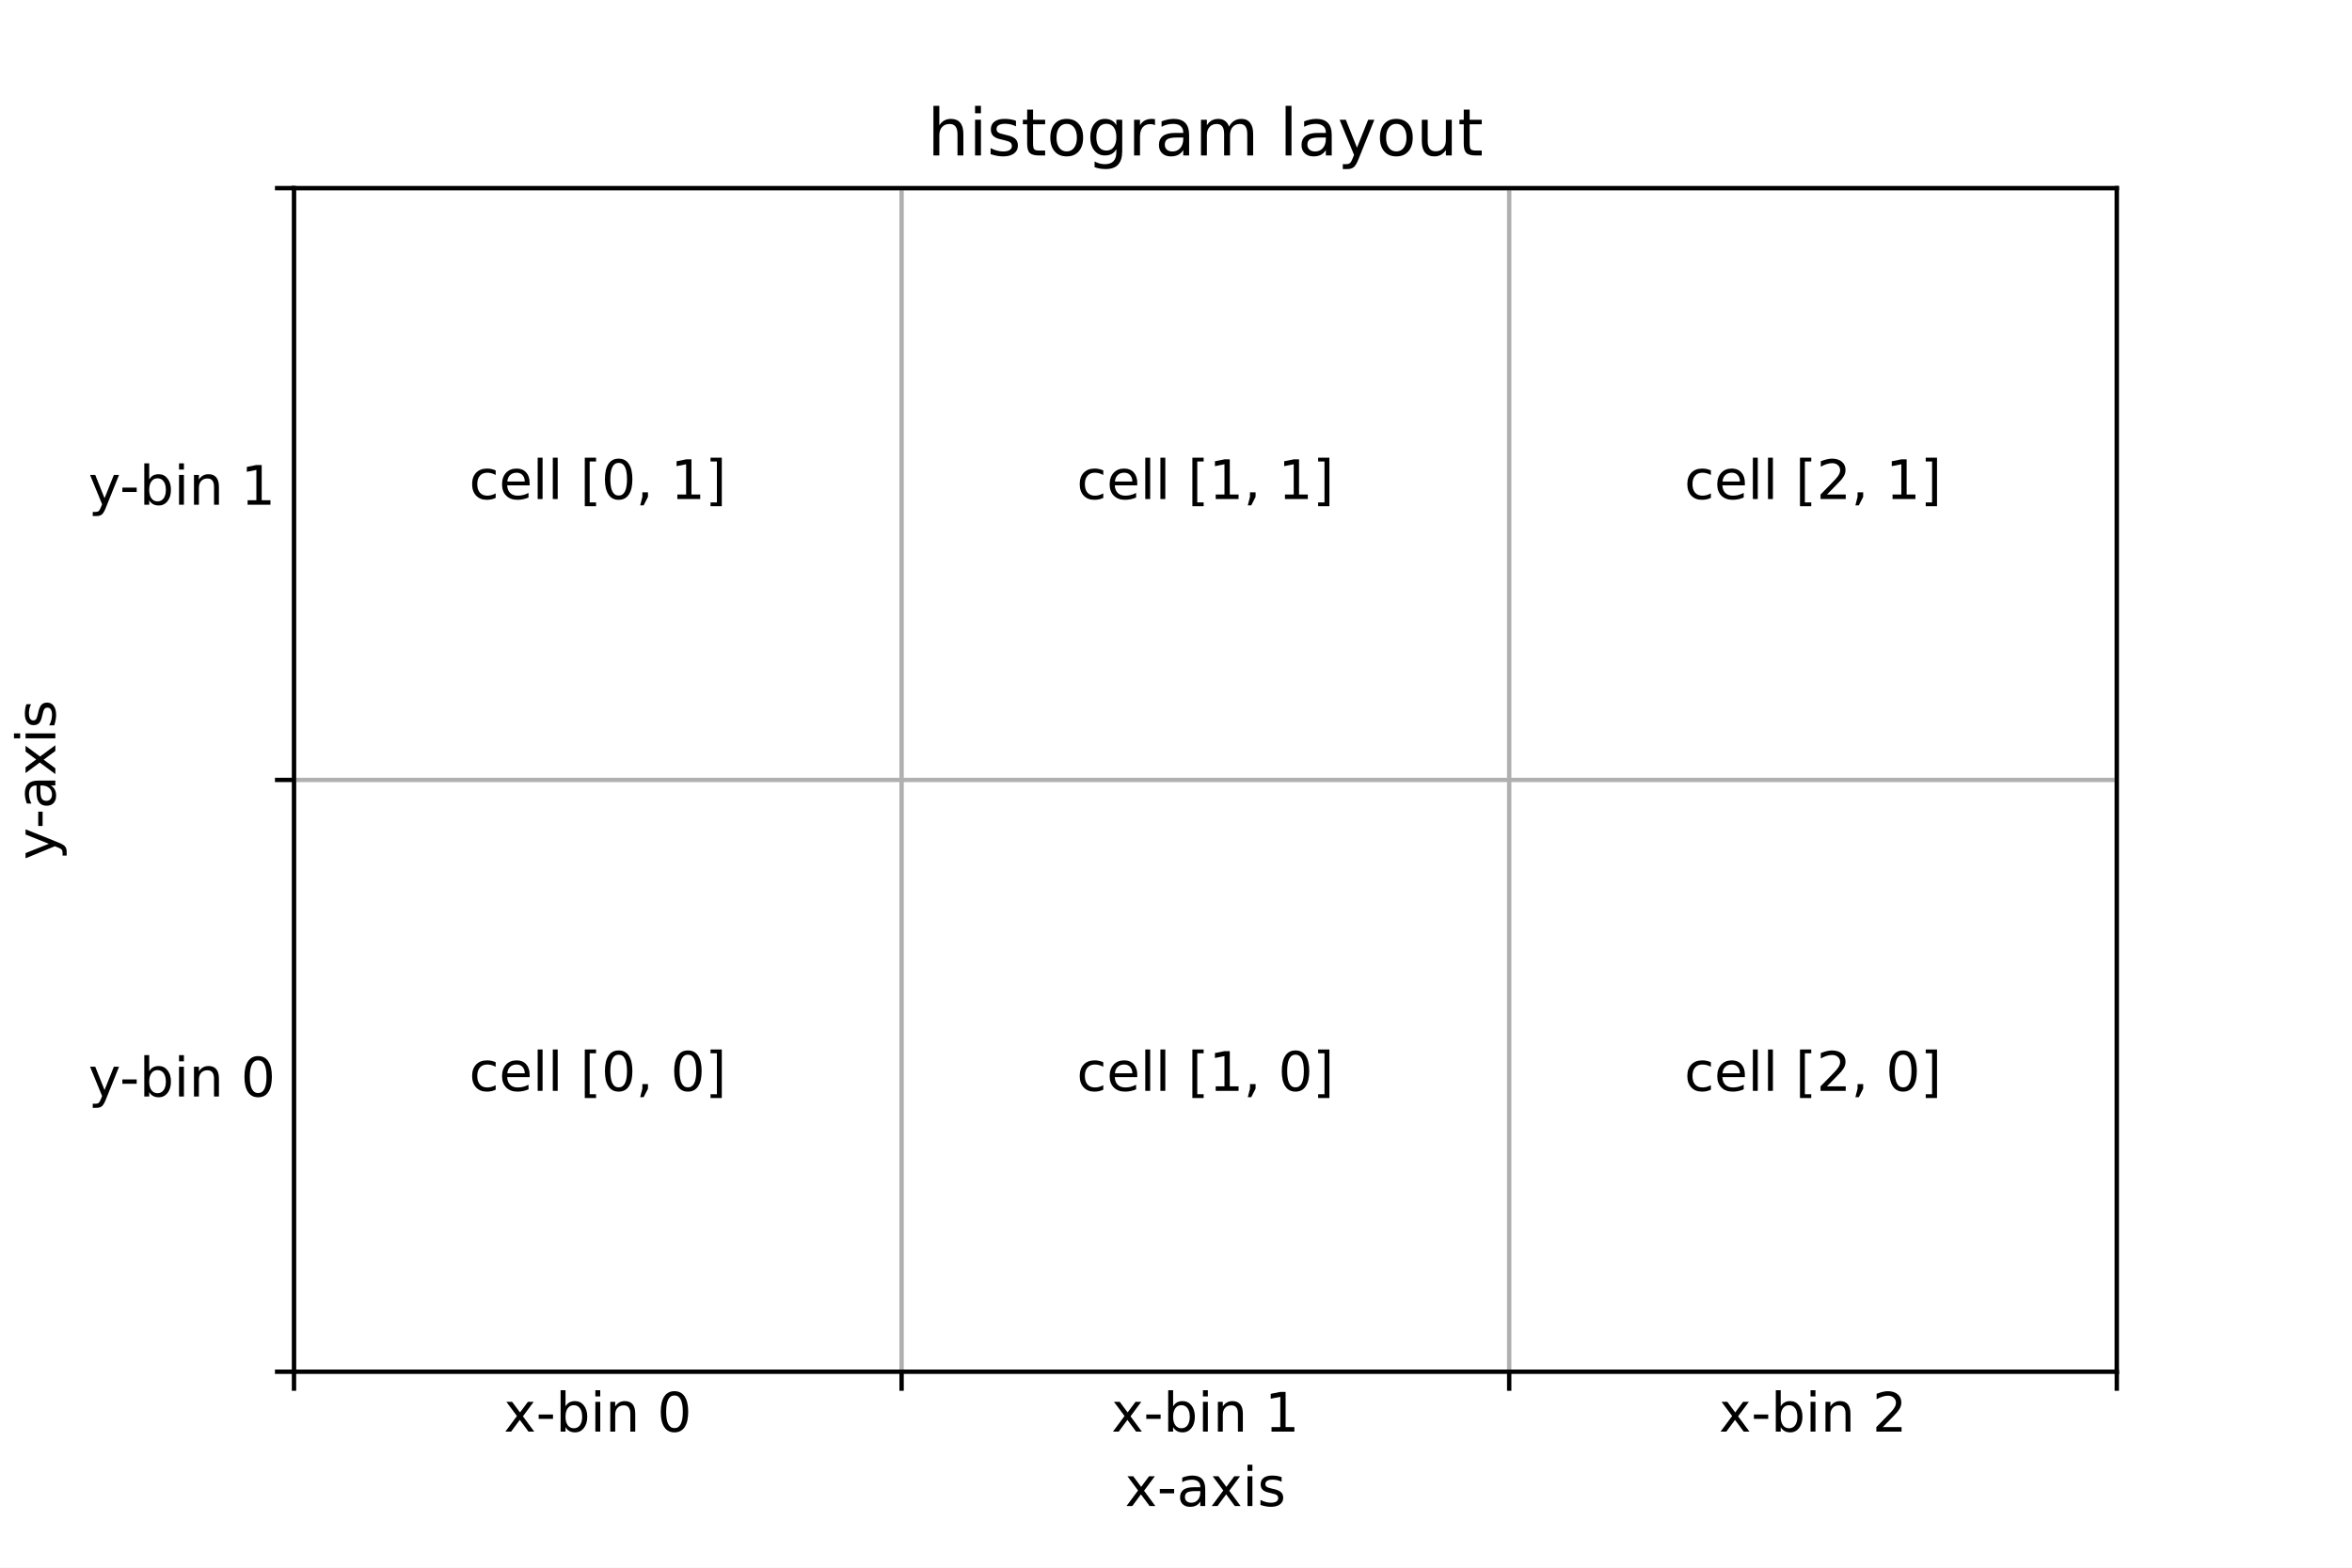
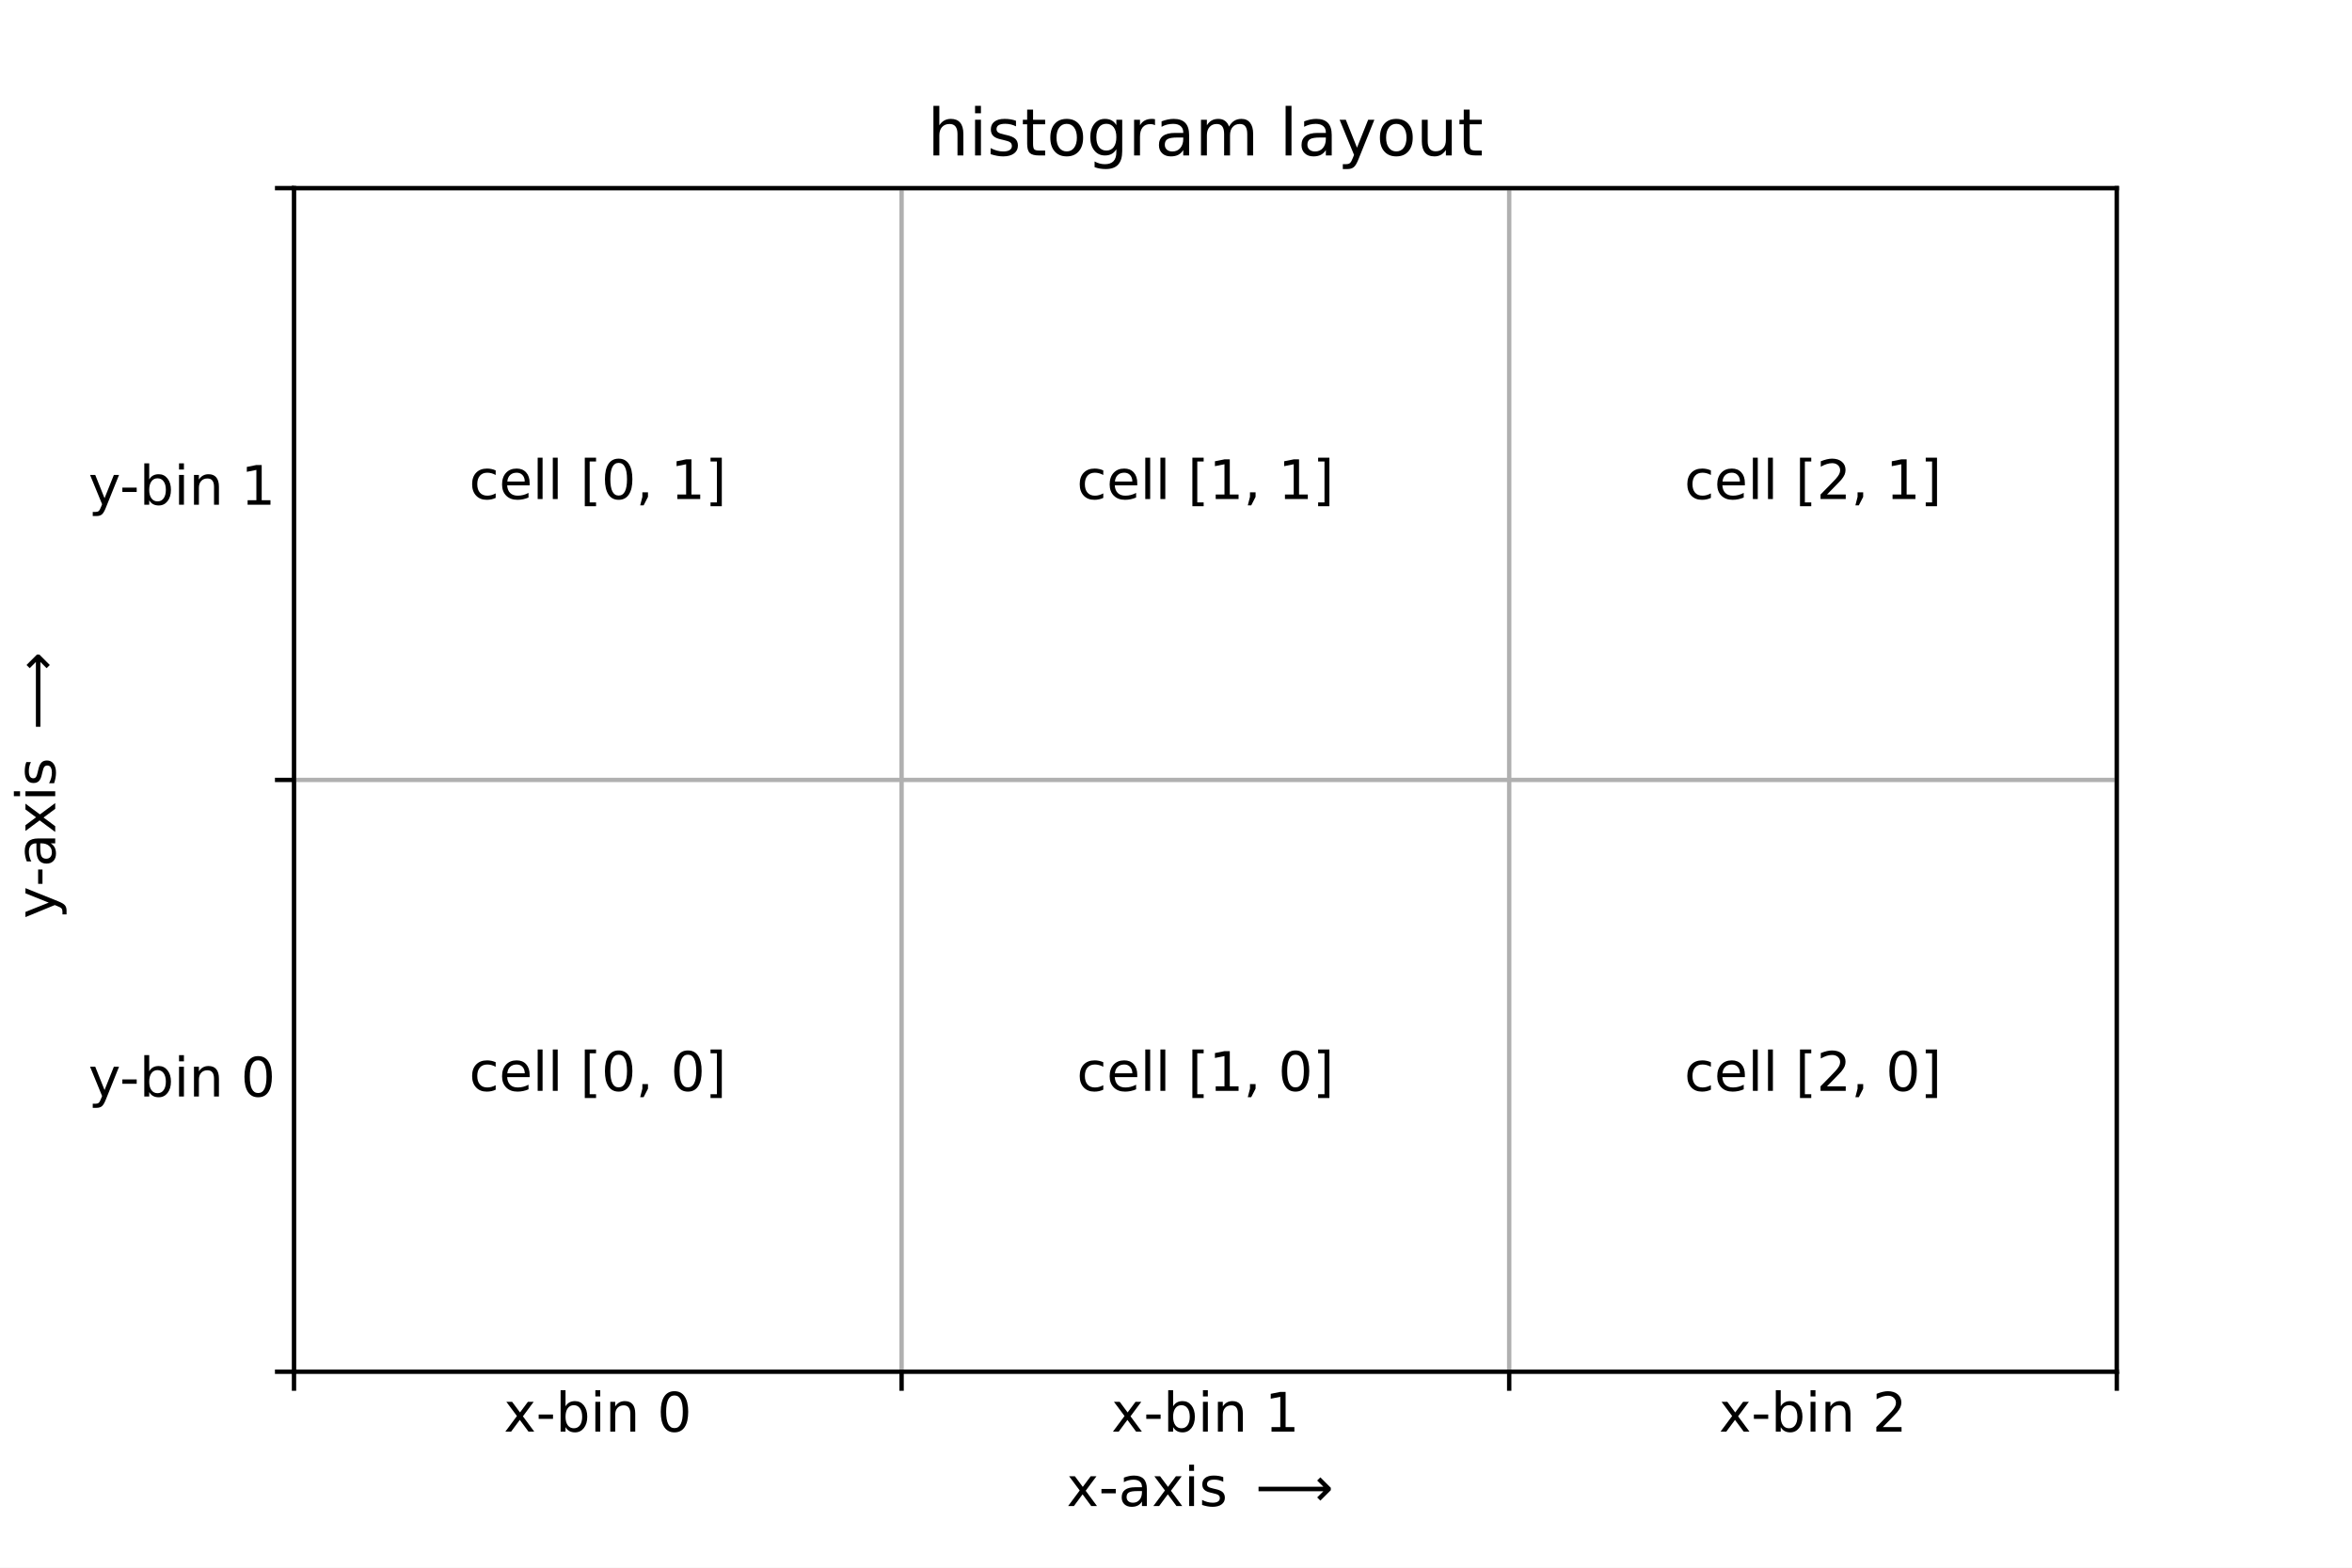
<svg xmlns="http://www.w3.org/2000/svg" xmlns:xlink="http://www.w3.org/1999/xlink" height="288pt" version="1.1" viewBox="0 0 432 288" width="432pt">
  <defs>
    <style type="text/css">
*{stroke-linecap:butt;stroke-linejoin:round;}
  </style>
  </defs>
  <g id="figure_1">
    <g id="patch_1">
      <path d="M 0 288  L 432 288  L 432 0  L 0 0  z " style="fill:#ffffff;" />
    </g>
    <g id="axes_1">
      <g id="patch_2">
        <path d="M 54 252  L 388.8 252  L 388.8 34.56  L 54 34.56  z " style="fill:#ffffff;" />
      </g>
      <g id="matplotlib.axis_1">
        <g id="xtick_1">
          <g id="line2d_1">
-             <path clip-path="url(#pfd4220a451)" d="M 54 252  L 54 34.56  " style="fill:none;stroke:#b0b0b0;stroke-linecap:square;stroke-width:0.8;" />
+             <path clip-path="url(#pa9d763771f)" d="M 54 252  L 54 34.56  " style="fill:none;stroke:#b0b0b0;stroke-linecap:square;stroke-width:0.8;" />
          </g>
          <g id="line2d_2">
            <defs>
-               <path d="M 0 0  L 0 3.5  " id="m823825c5ee" style="stroke:#000000;stroke-width:0.8;" />
-             </defs>
-             <g>
-               <use style="stroke:#000000;stroke-width:0.8;" x="54" xlink:href="#m823825c5ee" y="252" />
+               <path d="M 0 0  L 0 3.5  " id="m0081f4861d" style="stroke:#000000;stroke-width:0.8;" />
+             </defs>
+             <g>
+               <use style="stroke:#000000;stroke-width:0.8;" x="54" xlink:href="#m0081f4861d" y="252" />
            </g>
          </g>
        </g>
        <g id="xtick_2">
          <g id="line2d_3">
-             <path clip-path="url(#pfd4220a451)" d="M 165.6 252  L 165.6 34.56  " style="fill:none;stroke:#b0b0b0;stroke-linecap:square;stroke-width:0.8;" />
+             <path clip-path="url(#pa9d763771f)" d="M 165.6 252  L 165.6 34.56  " style="fill:none;stroke:#b0b0b0;stroke-linecap:square;stroke-width:0.8;" />
          </g>
          <g id="line2d_4">
            <g>
-               <use style="stroke:#000000;stroke-width:0.8;" x="165.6" xlink:href="#m823825c5ee" y="252" />
+               <use style="stroke:#000000;stroke-width:0.8;" x="165.6" xlink:href="#m0081f4861d" y="252" />
            </g>
          </g>
        </g>
        <g id="xtick_3">
          <g id="line2d_5">
-             <path clip-path="url(#pfd4220a451)" d="M 277.2 252  L 277.2 34.56  " style="fill:none;stroke:#b0b0b0;stroke-linecap:square;stroke-width:0.8;" />
+             <path clip-path="url(#pa9d763771f)" d="M 277.2 252  L 277.2 34.56  " style="fill:none;stroke:#b0b0b0;stroke-linecap:square;stroke-width:0.8;" />
          </g>
          <g id="line2d_6">
            <g>
-               <use style="stroke:#000000;stroke-width:0.8;" x="277.2" xlink:href="#m823825c5ee" y="252" />
+               <use style="stroke:#000000;stroke-width:0.8;" x="277.2" xlink:href="#m0081f4861d" y="252" />
            </g>
          </g>
        </g>
        <g id="xtick_4">
          <g id="line2d_7">
-             <path clip-path="url(#pfd4220a451)" d="M 388.8 252  L 388.8 34.56  " style="fill:none;stroke:#b0b0b0;stroke-linecap:square;stroke-width:0.8;" />
+             <path clip-path="url(#pa9d763771f)" d="M 388.8 252  L 388.8 34.56  " style="fill:none;stroke:#b0b0b0;stroke-linecap:square;stroke-width:0.8;" />
          </g>
          <g id="line2d_8">
            <g>
-               <use style="stroke:#000000;stroke-width:0.8;" x="388.8" xlink:href="#m823825c5ee" y="252" />
+               <use style="stroke:#000000;stroke-width:0.8;" x="388.8" xlink:href="#m0081f4861d" y="252" />
            </g>
          </g>
        </g>
        <g id="xtick_5">
          <g id="line2d_9" />
          <g id="text_1">
            <defs>
              <path d="M 54.891 54.688  L 35.109 28.078  L 55.906 0  L 45.312 0  L 29.391 21.484  L 13.484 0  L 2.875 0  L 24.125 28.609  L 4.688 54.688  L 15.281 54.688  L 29.781 35.203  L 44.281 54.688  z " id="DejaVuSans-120" />
              <path d="M 4.891 31.391  L 31.203 31.391  L 31.203 23.391  L 4.891 23.391  z " id="DejaVuSans-45" />
              <path d="M 48.688 27.297  Q 48.688 37.203 44.609 42.844  Q 40.531 48.484 33.406 48.484  Q 26.266 48.484 22.188 42.844  Q 18.109 37.203 18.109 27.297  Q 18.109 17.391 22.188 11.75  Q 26.266 6.109 33.406 6.109  Q 40.531 6.109 44.609 11.75  Q 48.688 17.391 48.688 27.297  z M 18.109 46.391  Q 20.953 51.266 25.266 53.625  Q 29.594 56 35.594 56  Q 45.562 56 51.781 48.094  Q 58.016 40.188 58.016 27.297  Q 58.016 14.406 51.781 6.484  Q 45.562 -1.422 35.594 -1.422  Q 29.594 -1.422 25.266 0.953  Q 20.953 3.328 18.109 8.203  L 18.109 0  L 9.078 0  L 9.078 75.984  L 18.109 75.984  z " id="DejaVuSans-98" />
              <path d="M 9.422 54.688  L 18.406 54.688  L 18.406 0  L 9.422 0  z M 9.422 75.984  L 18.406 75.984  L 18.406 64.594  L 9.422 64.594  z " id="DejaVuSans-105" />
              <path d="M 54.891 33.016  L 54.891 0  L 45.906 0  L 45.906 32.719  Q 45.906 40.484 42.875 44.328  Q 39.844 48.188 33.797 48.188  Q 26.516 48.188 22.312 43.547  Q 18.109 38.922 18.109 30.906  L 18.109 0  L 9.078 0  L 9.078 54.688  L 18.109 54.688  L 18.109 46.188  Q 21.344 51.125 25.703 53.562  Q 30.078 56 35.797 56  Q 45.219 56 50.047 50.172  Q 54.891 44.344 54.891 33.016  z " id="DejaVuSans-110" />
              <path id="DejaVuSans-32" />
              <path d="M 31.781 66.406  Q 24.172 66.406 20.328 58.906  Q 16.5 51.422 16.5 36.375  Q 16.5 21.391 20.328 13.891  Q 24.172 6.391 31.781 6.391  Q 39.453 6.391 43.281 13.891  Q 47.125 21.391 47.125 36.375  Q 47.125 51.422 43.281 58.906  Q 39.453 66.406 31.781 66.406  z M 31.781 74.219  Q 44.047 74.219 50.516 64.516  Q 56.984 54.828 56.984 36.375  Q 56.984 17.969 50.516 8.266  Q 44.047 -1.422 31.781 -1.422  Q 19.531 -1.422 13.062 8.266  Q 6.594 17.969 6.594 36.375  Q 6.594 54.828 13.062 64.516  Q 19.531 74.219 31.781 74.219  z " id="DejaVuSans-48" />
            </defs>
            <g transform="translate(92.53437 262.9984)scale(0.1 -0.1)">
              <use xlink:href="#DejaVuSans-120" />
              <use x="59.18" xlink:href="#DejaVuSans-45" />
              <use x="95.264" xlink:href="#DejaVuSans-98" />
              <use x="158.74" xlink:href="#DejaVuSans-105" />
              <use x="186.523" xlink:href="#DejaVuSans-110" />
              <use x="249.902" xlink:href="#DejaVuSans-32" />
              <use x="281.689" xlink:href="#DejaVuSans-48" />
            </g>
          </g>
        </g>
        <g id="xtick_6">
          <g id="line2d_10" />
          <g id="text_2">
            <defs>
              <path d="M 12.406 8.297  L 28.516 8.297  L 28.516 63.922  L 10.984 60.406  L 10.984 69.391  L 28.422 72.906  L 38.281 72.906  L 38.281 8.297  L 54.391 8.297  L 54.391 0  L 12.406 0  z " id="DejaVuSans-49" />
            </defs>
            <g transform="translate(204.1344 262.9984)scale(0.1 -0.1)">
              <use xlink:href="#DejaVuSans-120" />
              <use x="59.18" xlink:href="#DejaVuSans-45" />
              <use x="95.264" xlink:href="#DejaVuSans-98" />
              <use x="158.74" xlink:href="#DejaVuSans-105" />
              <use x="186.523" xlink:href="#DejaVuSans-110" />
              <use x="249.902" xlink:href="#DejaVuSans-32" />
              <use x="281.689" xlink:href="#DejaVuSans-49" />
            </g>
          </g>
        </g>
        <g id="xtick_7">
          <g id="line2d_11" />
          <g id="text_3">
            <defs>
              <path d="M 19.188 8.297  L 53.609 8.297  L 53.609 0  L 7.328 0  L 7.328 8.297  Q 12.938 14.109 22.625 23.891  Q 32.328 33.688 34.812 36.531  Q 39.547 41.844 41.422 45.531  Q 43.312 49.219 43.312 52.781  Q 43.312 58.594 39.234 62.25  Q 35.156 65.922 28.609 65.922  Q 23.969 65.922 18.812 64.312  Q 13.672 62.703 7.812 59.422  L 7.812 69.391  Q 13.766 71.781 18.938 73  Q 24.125 74.219 28.422 74.219  Q 39.75 74.219 46.484 68.547  Q 53.219 62.891 53.219 53.422  Q 53.219 48.922 51.531 44.891  Q 49.859 40.875 45.406 35.406  Q 44.188 33.984 37.641 27.219  Q 31.109 20.453 19.188 8.297  z " id="DejaVuSans-50" />
            </defs>
            <g transform="translate(315.7344 262.9984)scale(0.1 -0.1)">
              <use xlink:href="#DejaVuSans-120" />
              <use x="59.18" xlink:href="#DejaVuSans-45" />
              <use x="95.264" xlink:href="#DejaVuSans-98" />
              <use x="158.74" xlink:href="#DejaVuSans-105" />
              <use x="186.523" xlink:href="#DejaVuSans-110" />
              <use x="249.902" xlink:href="#DejaVuSans-32" />
              <use x="281.689" xlink:href="#DejaVuSans-50" />
            </g>
          </g>
        </g>
        <g id="text_4">
          <defs>
            <path d="M 34.281 27.484  Q 23.391 27.484 19.188 25  Q 14.984 22.516 14.984 16.5  Q 14.984 11.719 18.141 8.906  Q 21.297 6.109 26.703 6.109  Q 34.188 6.109 38.703 11.406  Q 43.219 16.703 43.219 25.484  L 43.219 27.484  z M 52.203 31.203  L 52.203 0  L 43.219 0  L 43.219 8.297  Q 40.141 3.328 35.547 0.953  Q 30.953 -1.422 24.312 -1.422  Q 15.922 -1.422 10.953 3.297  Q 6 8.016 6 15.922  Q 6 25.141 12.172 29.828  Q 18.359 34.516 30.609 34.516  L 43.219 34.516  L 43.219 35.406  Q 43.219 41.609 39.141 45  Q 35.062 48.391 27.688 48.391  Q 23 48.391 18.547 47.266  Q 14.109 46.141 10.016 43.891  L 10.016 52.203  Q 14.938 54.109 19.578 55.047  Q 24.219 56 28.609 56  Q 40.484 56 46.344 49.844  Q 52.203 43.703 52.203 31.203  z " id="DejaVuSans-97" />
            <path d="M 44.281 53.078  L 44.281 44.578  Q 40.484 46.531 36.375 47.5  Q 32.281 48.484 27.875 48.484  Q 21.188 48.484 17.844 46.438  Q 14.5 44.391 14.5 40.281  Q 14.5 37.156 16.891 35.375  Q 19.281 33.594 26.516 31.984  L 29.594 31.297  Q 39.156 29.25 43.188 25.516  Q 47.219 21.781 47.219 15.094  Q 47.219 7.469 41.188 3.016  Q 35.156 -1.422 24.609 -1.422  Q 20.219 -1.422 15.453 -0.562  Q 10.688 0.297 5.422 2  L 5.422 11.281  Q 10.406 8.688 15.234 7.391  Q 20.062 6.109 24.812 6.109  Q 31.156 6.109 34.562 8.281  Q 37.984 10.453 37.984 14.406  Q 37.984 18.062 35.516 20.016  Q 33.062 21.969 24.703 23.781  L 21.578 24.516  Q 13.234 26.266 9.516 29.906  Q 5.812 33.547 5.812 39.891  Q 5.812 47.609 11.281 51.797  Q 16.75 56 26.812 56  Q 31.781 56 36.172 55.266  Q 40.578 54.547 44.281 53.078  z " id="DejaVuSans-115" />
+             <path d="M 138.484 33.547  L 138.484 29.156  L 119.281 9.969  L 113.422 15.828  L 124.812 27.203  L 5.719 27.203  L 5.719 35.5  L 124.812 35.5  L 113.422 46.875  L 119.281 52.734  z " id="DejaVuSans-10230" />
          </defs>
-           <g transform="translate(206.6195 276.6766)scale(0.1 -0.1)">
-             <use xlink:href="#DejaVuSans-120" />
-             <use x="59.18" xlink:href="#DejaVuSans-45" />
-             <use x="95.264" xlink:href="#DejaVuSans-97" />
-             <use x="156.543" xlink:href="#DejaVuSans-120" />
-             <use x="215.723" xlink:href="#DejaVuSans-105" />
-             <use x="243.506" xlink:href="#DejaVuSans-115" />
+           <g transform="translate(195.9 276.6766)scale(0.1 -0.1)">
+             <use transform="translate(0 0.015625)" xlink:href="#DejaVuSans-120" />
+             <use transform="translate(59.17969 0.015625)" xlink:href="#DejaVuSans-45" />
+             <use transform="translate(95.26367 0.015625)" xlink:href="#DejaVuSans-97" />
+             <use transform="translate(156.543 0.015625)" xlink:href="#DejaVuSans-120" />
+             <use transform="translate(215.7227 0.015625)" xlink:href="#DejaVuSans-105" />
+             <use transform="translate(243.5059 0.015625)" xlink:href="#DejaVuSans-115" />
+             <use transform="translate(295.6055 0.015625)" xlink:href="#DejaVuSans-32" />
+             <use transform="translate(346.875 0.015625)" xlink:href="#DejaVuSans-10230" />
          </g>
        </g>
      </g>
      <g id="matplotlib.axis_2">
        <g id="ytick_1">
          <g id="line2d_12">
-             <path clip-path="url(#pfd4220a451)" d="M 54 252  L 388.8 252  " style="fill:none;stroke:#b0b0b0;stroke-linecap:square;stroke-width:0.8;" />
+             <path clip-path="url(#pa9d763771f)" d="M 54 252  L 388.8 252  " style="fill:none;stroke:#b0b0b0;stroke-linecap:square;stroke-width:0.8;" />
          </g>
          <g id="line2d_13">
            <defs>
-               <path d="M 0 0  L -3.5 0  " id="meff01abd98" style="stroke:#000000;stroke-width:0.8;" />
-             </defs>
-             <g>
-               <use style="stroke:#000000;stroke-width:0.8;" x="54" xlink:href="#meff01abd98" y="252" />
+               <path d="M 0 0  L -3.5 0  " id="md8b1ec7f7d" style="stroke:#000000;stroke-width:0.8;" />
+             </defs>
+             <g>
+               <use style="stroke:#000000;stroke-width:0.8;" x="54" xlink:href="#md8b1ec7f7d" y="252" />
            </g>
          </g>
        </g>
        <g id="ytick_2">
          <g id="line2d_14">
-             <path clip-path="url(#pfd4220a451)" d="M 54 143.28  L 388.8 143.28  " style="fill:none;stroke:#b0b0b0;stroke-linecap:square;stroke-width:0.8;" />
+             <path clip-path="url(#pa9d763771f)" d="M 54 143.28  L 388.8 143.28  " style="fill:none;stroke:#b0b0b0;stroke-linecap:square;stroke-width:0.8;" />
          </g>
          <g id="line2d_15">
            <g>
-               <use style="stroke:#000000;stroke-width:0.8;" x="54" xlink:href="#meff01abd98" y="143.28" />
+               <use style="stroke:#000000;stroke-width:0.8;" x="54" xlink:href="#md8b1ec7f7d" y="143.28" />
            </g>
          </g>
        </g>
        <g id="ytick_3">
          <g id="line2d_16">
-             <path clip-path="url(#pfd4220a451)" d="M 54 34.56  L 388.8 34.56  " style="fill:none;stroke:#b0b0b0;stroke-linecap:square;stroke-width:0.8;" />
+             <path clip-path="url(#pa9d763771f)" d="M 54 34.56  L 388.8 34.56  " style="fill:none;stroke:#b0b0b0;stroke-linecap:square;stroke-width:0.8;" />
          </g>
          <g id="line2d_17">
            <g>
-               <use style="stroke:#000000;stroke-width:0.8;" x="54" xlink:href="#meff01abd98" y="34.56" />
+               <use style="stroke:#000000;stroke-width:0.8;" x="54" xlink:href="#md8b1ec7f7d" y="34.56" />
            </g>
          </g>
        </g>
        <g id="ytick_4">
          <g id="line2d_18" />
          <g id="text_5">
            <defs>
              <path d="M 32.172 -5.078  Q 28.375 -14.844 24.75 -17.812  Q 21.141 -20.797 15.094 -20.797  L 7.906 -20.797  L 7.906 -13.281  L 13.188 -13.281  Q 16.891 -13.281 18.938 -11.516  Q 21 -9.766 23.484 -3.219  L 25.094 0.875  L 2.984 54.688  L 12.5 54.688  L 29.594 11.922  L 46.688 54.688  L 56.203 54.688  z " id="DejaVuSans-121" />
            </defs>
            <g transform="translate(16.24375 201.4392)scale(0.1 -0.1)">
              <use xlink:href="#DejaVuSans-121" />
              <use x="57.43" xlink:href="#DejaVuSans-45" />
              <use x="93.514" xlink:href="#DejaVuSans-98" />
              <use x="156.99" xlink:href="#DejaVuSans-105" />
              <use x="184.773" xlink:href="#DejaVuSans-110" />
              <use x="248.152" xlink:href="#DejaVuSans-32" />
              <use x="279.939" xlink:href="#DejaVuSans-48" />
            </g>
          </g>
        </g>
        <g id="ytick_5">
          <g id="line2d_19" />
          <g id="text_6">
            <g transform="translate(16.24375 92.71922)scale(0.1 -0.1)">
              <use xlink:href="#DejaVuSans-121" />
              <use x="57.43" xlink:href="#DejaVuSans-45" />
              <use x="93.514" xlink:href="#DejaVuSans-98" />
              <use x="156.99" xlink:href="#DejaVuSans-105" />
              <use x="184.773" xlink:href="#DejaVuSans-110" />
              <use x="248.152" xlink:href="#DejaVuSans-32" />
              <use x="279.939" xlink:href="#DejaVuSans-49" />
            </g>
          </g>
        </g>
        <g id="text_7">
-           <g transform="translate(10.16406 157.973)rotate(-90)scale(0.1 -0.1)">
-             <use xlink:href="#DejaVuSans-121" />
-             <use x="57.43" xlink:href="#DejaVuSans-45" />
-             <use x="93.514" xlink:href="#DejaVuSans-97" />
-             <use x="154.793" xlink:href="#DejaVuSans-120" />
-             <use x="213.973" xlink:href="#DejaVuSans-105" />
-             <use x="241.756" xlink:href="#DejaVuSans-115" />
+           <g transform="translate(10.14375 168.78)rotate(-90)scale(0.1 -0.1)">
+             <use transform="translate(0 0.015625)" xlink:href="#DejaVuSans-121" />
+             <use transform="translate(59.17969 0.015625)" xlink:href="#DejaVuSans-45" />
+             <use transform="translate(95.26367 0.015625)" xlink:href="#DejaVuSans-97" />
+             <use transform="translate(156.543 0.015625)" xlink:href="#DejaVuSans-120" />
+             <use transform="translate(215.7227 0.015625)" xlink:href="#DejaVuSans-105" />
+             <use transform="translate(243.5059 0.015625)" xlink:href="#DejaVuSans-115" />
+             <use transform="translate(295.6055 0.015625)" xlink:href="#DejaVuSans-32" />
+             <use transform="translate(346.875 0.015625)" xlink:href="#DejaVuSans-10230" />
          </g>
        </g>
      </g>
      <g id="patch_3">
        <path d="M 54 252  L 54 34.56  " style="fill:none;stroke:#000000;stroke-linecap:square;stroke-linejoin:miter;stroke-width:0.8;" />
      </g>
      <g id="patch_4">
        <path d="M 388.8 252  L 388.8 34.56  " style="fill:none;stroke:#000000;stroke-linecap:square;stroke-linejoin:miter;stroke-width:0.8;" />
      </g>
      <g id="patch_5">
        <path d="M 54 252  L 388.8 252  " style="fill:none;stroke:#000000;stroke-linecap:square;stroke-linejoin:miter;stroke-width:0.8;" />
      </g>
      <g id="patch_6">
        <path d="M 54 34.56  L 388.8 34.56  " style="fill:none;stroke:#000000;stroke-linecap:square;stroke-linejoin:miter;stroke-width:0.8;" />
      </g>
      <g id="text_8">
        <defs>
          <path d="M 48.781 52.594  L 48.781 44.188  Q 44.969 46.297 41.141 47.344  Q 37.312 48.391 33.406 48.391  Q 24.656 48.391 19.812 42.844  Q 14.984 37.312 14.984 27.297  Q 14.984 17.281 19.812 11.734  Q 24.656 6.203 33.406 6.203  Q 37.312 6.203 41.141 7.25  Q 44.969 8.297 48.781 10.406  L 48.781 2.094  Q 45.016 0.344 40.984 -0.531  Q 36.969 -1.422 32.422 -1.422  Q 20.062 -1.422 12.781 6.344  Q 5.516 14.109 5.516 27.297  Q 5.516 40.672 12.859 48.328  Q 20.219 56 33.016 56  Q 37.156 56 41.109 55.141  Q 45.062 54.297 48.781 52.594  z " id="DejaVuSans-99" />
          <path d="M 56.203 29.594  L 56.203 25.203  L 14.891 25.203  Q 15.484 15.922 20.484 11.062  Q 25.484 6.203 34.422 6.203  Q 39.594 6.203 44.453 7.469  Q 49.312 8.734 54.109 11.281  L 54.109 2.781  Q 49.266 0.734 44.188 -0.344  Q 39.109 -1.422 33.891 -1.422  Q 20.797 -1.422 13.156 6.188  Q 5.516 13.812 5.516 26.812  Q 5.516 40.234 12.766 48.109  Q 20.016 56 32.328 56  Q 43.359 56 49.781 48.891  Q 56.203 41.797 56.203 29.594  z M 47.219 32.234  Q 47.125 39.594 43.094 43.984  Q 39.062 48.391 32.422 48.391  Q 24.906 48.391 20.391 44.141  Q 15.875 39.891 15.188 32.172  z " id="DejaVuSans-101" />
          <path d="M 9.422 75.984  L 18.406 75.984  L 18.406 0  L 9.422 0  z " id="DejaVuSans-108" />
          <path d="M 8.594 75.984  L 29.297 75.984  L 29.297 69  L 17.578 69  L 17.578 -6.203  L 29.297 -6.203  L 29.297 -13.188  L 8.594 -13.188  z " id="DejaVuSans-91" />
          <path d="M 11.719 12.406  L 22.016 12.406  L 22.016 4  L 14.016 -11.625  L 7.719 -11.625  L 11.719 4  z " id="DejaVuSans-44" />
          <path d="M 30.422 75.984  L 30.422 -13.188  L 9.719 -13.188  L 9.719 -6.203  L 21.391 -6.203  L 21.391 69  L 9.719 69  L 9.719 75.984  z " id="DejaVuSans-93" />
        </defs>
        <g transform="translate(86.16484 200.3994)scale(0.1 -0.1)">
          <use xlink:href="#DejaVuSans-99" />
          <use x="54.98" xlink:href="#DejaVuSans-101" />
          <use x="116.504" xlink:href="#DejaVuSans-108" />
          <use x="144.287" xlink:href="#DejaVuSans-108" />
          <use x="172.07" xlink:href="#DejaVuSans-32" />
          <use x="203.857" xlink:href="#DejaVuSans-91" />
          <use x="242.871" xlink:href="#DejaVuSans-48" />
          <use x="306.494" xlink:href="#DejaVuSans-44" />
          <use x="338.281" xlink:href="#DejaVuSans-32" />
          <use x="370.068" xlink:href="#DejaVuSans-48" />
          <use x="433.691" xlink:href="#DejaVuSans-93" />
        </g>
      </g>
      <g id="text_9">
        <g transform="translate(86.16484 91.67937)scale(0.1 -0.1)">
          <use xlink:href="#DejaVuSans-99" />
          <use x="54.98" xlink:href="#DejaVuSans-101" />
          <use x="116.504" xlink:href="#DejaVuSans-108" />
          <use x="144.287" xlink:href="#DejaVuSans-108" />
          <use x="172.07" xlink:href="#DejaVuSans-32" />
          <use x="203.857" xlink:href="#DejaVuSans-91" />
          <use x="242.871" xlink:href="#DejaVuSans-48" />
          <use x="306.494" xlink:href="#DejaVuSans-44" />
          <use x="338.281" xlink:href="#DejaVuSans-32" />
          <use x="370.068" xlink:href="#DejaVuSans-49" />
          <use x="433.691" xlink:href="#DejaVuSans-93" />
        </g>
      </g>
      <g id="text_10">
        <g transform="translate(197.7648 200.3994)scale(0.1 -0.1)">
          <use xlink:href="#DejaVuSans-99" />
          <use x="54.98" xlink:href="#DejaVuSans-101" />
          <use x="116.504" xlink:href="#DejaVuSans-108" />
          <use x="144.287" xlink:href="#DejaVuSans-108" />
          <use x="172.07" xlink:href="#DejaVuSans-32" />
          <use x="203.857" xlink:href="#DejaVuSans-91" />
          <use x="242.871" xlink:href="#DejaVuSans-49" />
          <use x="306.494" xlink:href="#DejaVuSans-44" />
          <use x="338.281" xlink:href="#DejaVuSans-32" />
          <use x="370.068" xlink:href="#DejaVuSans-48" />
          <use x="433.691" xlink:href="#DejaVuSans-93" />
        </g>
      </g>
      <g id="text_11">
        <g transform="translate(197.7648 91.67937)scale(0.1 -0.1)">
          <use xlink:href="#DejaVuSans-99" />
          <use x="54.98" xlink:href="#DejaVuSans-101" />
          <use x="116.504" xlink:href="#DejaVuSans-108" />
          <use x="144.287" xlink:href="#DejaVuSans-108" />
          <use x="172.07" xlink:href="#DejaVuSans-32" />
          <use x="203.857" xlink:href="#DejaVuSans-91" />
          <use x="242.871" xlink:href="#DejaVuSans-49" />
          <use x="306.494" xlink:href="#DejaVuSans-44" />
          <use x="338.281" xlink:href="#DejaVuSans-32" />
          <use x="370.068" xlink:href="#DejaVuSans-49" />
          <use x="433.691" xlink:href="#DejaVuSans-93" />
        </g>
      </g>
      <g id="text_12">
        <g transform="translate(309.3648 200.3994)scale(0.1 -0.1)">
          <use xlink:href="#DejaVuSans-99" />
          <use x="54.98" xlink:href="#DejaVuSans-101" />
          <use x="116.504" xlink:href="#DejaVuSans-108" />
          <use x="144.287" xlink:href="#DejaVuSans-108" />
          <use x="172.07" xlink:href="#DejaVuSans-32" />
          <use x="203.857" xlink:href="#DejaVuSans-91" />
          <use x="242.871" xlink:href="#DejaVuSans-50" />
          <use x="306.494" xlink:href="#DejaVuSans-44" />
          <use x="338.281" xlink:href="#DejaVuSans-32" />
          <use x="370.068" xlink:href="#DejaVuSans-48" />
          <use x="433.691" xlink:href="#DejaVuSans-93" />
        </g>
      </g>
      <g id="text_13">
        <g transform="translate(309.3648 91.67937)scale(0.1 -0.1)">
          <use xlink:href="#DejaVuSans-99" />
          <use x="54.98" xlink:href="#DejaVuSans-101" />
          <use x="116.504" xlink:href="#DejaVuSans-108" />
          <use x="144.287" xlink:href="#DejaVuSans-108" />
          <use x="172.07" xlink:href="#DejaVuSans-32" />
          <use x="203.857" xlink:href="#DejaVuSans-91" />
          <use x="242.871" xlink:href="#DejaVuSans-50" />
          <use x="306.494" xlink:href="#DejaVuSans-44" />
          <use x="338.281" xlink:href="#DejaVuSans-32" />
          <use x="370.068" xlink:href="#DejaVuSans-49" />
          <use x="433.691" xlink:href="#DejaVuSans-93" />
        </g>
      </g>
      <g id="text_14">
        <defs>
          <path d="M 54.891 33.016  L 54.891 0  L 45.906 0  L 45.906 32.719  Q 45.906 40.484 42.875 44.328  Q 39.844 48.188 33.797 48.188  Q 26.516 48.188 22.312 43.547  Q 18.109 38.922 18.109 30.906  L 18.109 0  L 9.078 0  L 9.078 75.984  L 18.109 75.984  L 18.109 46.188  Q 21.344 51.125 25.703 53.562  Q 30.078 56 35.797 56  Q 45.219 56 50.047 50.172  Q 54.891 44.344 54.891 33.016  z " id="DejaVuSans-104" />
          <path d="M 18.312 70.219  L 18.312 54.688  L 36.812 54.688  L 36.812 47.703  L 18.312 47.703  L 18.312 18.016  Q 18.312 11.328 20.141 9.422  Q 21.969 7.516 27.594 7.516  L 36.812 7.516  L 36.812 0  L 27.594 0  Q 17.188 0 13.234 3.875  Q 9.281 7.766 9.281 18.016  L 9.281 47.703  L 2.688 47.703  L 2.688 54.688  L 9.281 54.688  L 9.281 70.219  z " id="DejaVuSans-116" />
          <path d="M 30.609 48.391  Q 23.391 48.391 19.188 42.75  Q 14.984 37.109 14.984 27.297  Q 14.984 17.484 19.156 11.844  Q 23.344 6.203 30.609 6.203  Q 37.797 6.203 41.984 11.859  Q 46.188 17.531 46.188 27.297  Q 46.188 37.016 41.984 42.703  Q 37.797 48.391 30.609 48.391  z M 30.609 56  Q 42.328 56 49.016 48.375  Q 55.719 40.766 55.719 27.297  Q 55.719 13.875 49.016 6.219  Q 42.328 -1.422 30.609 -1.422  Q 18.844 -1.422 12.172 6.219  Q 5.516 13.875 5.516 27.297  Q 5.516 40.766 12.172 48.375  Q 18.844 56 30.609 56  z " id="DejaVuSans-111" />
          <path d="M 45.406 27.984  Q 45.406 37.75 41.375 43.109  Q 37.359 48.484 30.078 48.484  Q 22.859 48.484 18.828 43.109  Q 14.797 37.75 14.797 27.984  Q 14.797 18.266 18.828 12.891  Q 22.859 7.516 30.078 7.516  Q 37.359 7.516 41.375 12.891  Q 45.406 18.266 45.406 27.984  z M 54.391 6.781  Q 54.391 -7.172 48.188 -13.984  Q 42 -20.797 29.203 -20.797  Q 24.469 -20.797 20.266 -20.094  Q 16.062 -19.391 12.109 -17.922  L 12.109 -9.188  Q 16.062 -11.328 19.922 -12.344  Q 23.781 -13.375 27.781 -13.375  Q 36.625 -13.375 41.016 -8.766  Q 45.406 -4.156 45.406 5.172  L 45.406 9.625  Q 42.625 4.781 38.281 2.391  Q 33.938 0 27.875 0  Q 17.828 0 11.672 7.656  Q 5.516 15.328 5.516 27.984  Q 5.516 40.672 11.672 48.328  Q 17.828 56 27.875 56  Q 33.938 56 38.281 53.609  Q 42.625 51.219 45.406 46.391  L 45.406 54.688  L 54.391 54.688  z " id="DejaVuSans-103" />
          <path d="M 41.109 46.297  Q 39.594 47.172 37.812 47.578  Q 36.031 48 33.891 48  Q 26.266 48 22.188 43.047  Q 18.109 38.094 18.109 28.812  L 18.109 0  L 9.078 0  L 9.078 54.688  L 18.109 54.688  L 18.109 46.188  Q 20.953 51.172 25.484 53.578  Q 30.031 56 36.531 56  Q 37.453 56 38.578 55.875  Q 39.703 55.766 41.062 55.516  z " id="DejaVuSans-114" />
          <path d="M 52 44.188  Q 55.375 50.25 60.062 53.125  Q 64.75 56 71.094 56  Q 79.641 56 84.281 50.016  Q 88.922 44.047 88.922 33.016  L 88.922 0  L 79.891 0  L 79.891 32.719  Q 79.891 40.578 77.094 44.375  Q 74.312 48.188 68.609 48.188  Q 61.625 48.188 57.562 43.547  Q 53.516 38.922 53.516 30.906  L 53.516 0  L 44.484 0  L 44.484 32.719  Q 44.484 40.625 41.703 44.406  Q 38.922 48.188 33.109 48.188  Q 26.219 48.188 22.156 43.531  Q 18.109 38.875 18.109 30.906  L 18.109 0  L 9.078 0  L 9.078 54.688  L 18.109 54.688  L 18.109 46.188  Q 21.188 51.219 25.484 53.609  Q 29.781 56 35.688 56  Q 41.656 56 45.828 52.969  Q 50 49.953 52 44.188  z " id="DejaVuSans-109" />
          <path d="M 8.5 21.578  L 8.5 54.688  L 17.484 54.688  L 17.484 21.922  Q 17.484 14.156 20.5 10.266  Q 23.531 6.391 29.594 6.391  Q 36.859 6.391 41.078 11.031  Q 45.312 15.672 45.312 23.688  L 45.312 54.688  L 54.297 54.688  L 54.297 0  L 45.312 0  L 45.312 8.406  Q 42.047 3.422 37.719 1  Q 33.406 -1.422 27.688 -1.422  Q 18.266 -1.422 13.375 4.438  Q 8.5 10.297 8.5 21.578  z M 31.109 56  z " id="DejaVuSans-117" />
        </defs>
        <g transform="translate(170.3569 28.56)scale(0.12 -0.12)">
          <use xlink:href="#DejaVuSans-104" />
          <use x="63.379" xlink:href="#DejaVuSans-105" />
          <use x="91.162" xlink:href="#DejaVuSans-115" />
          <use x="143.262" xlink:href="#DejaVuSans-116" />
          <use x="182.471" xlink:href="#DejaVuSans-111" />
          <use x="243.652" xlink:href="#DejaVuSans-103" />
          <use x="307.129" xlink:href="#DejaVuSans-114" />
          <use x="348.242" xlink:href="#DejaVuSans-97" />
          <use x="409.521" xlink:href="#DejaVuSans-109" />
          <use x="506.934" xlink:href="#DejaVuSans-32" />
          <use x="538.721" xlink:href="#DejaVuSans-108" />
          <use x="566.504" xlink:href="#DejaVuSans-97" />
          <use x="627.783" xlink:href="#DejaVuSans-121" />
          <use x="686.963" xlink:href="#DejaVuSans-111" />
          <use x="748.145" xlink:href="#DejaVuSans-117" />
          <use x="811.523" xlink:href="#DejaVuSans-116" />
        </g>
      </g>
    </g>
  </g>
  <defs>
-     <clipPath id="pfd4220a451">
+     <clipPath id="pa9d763771f">
      <rect height="217.44" width="334.8" x="54" y="34.56" />
    </clipPath>
  </defs>
</svg>
